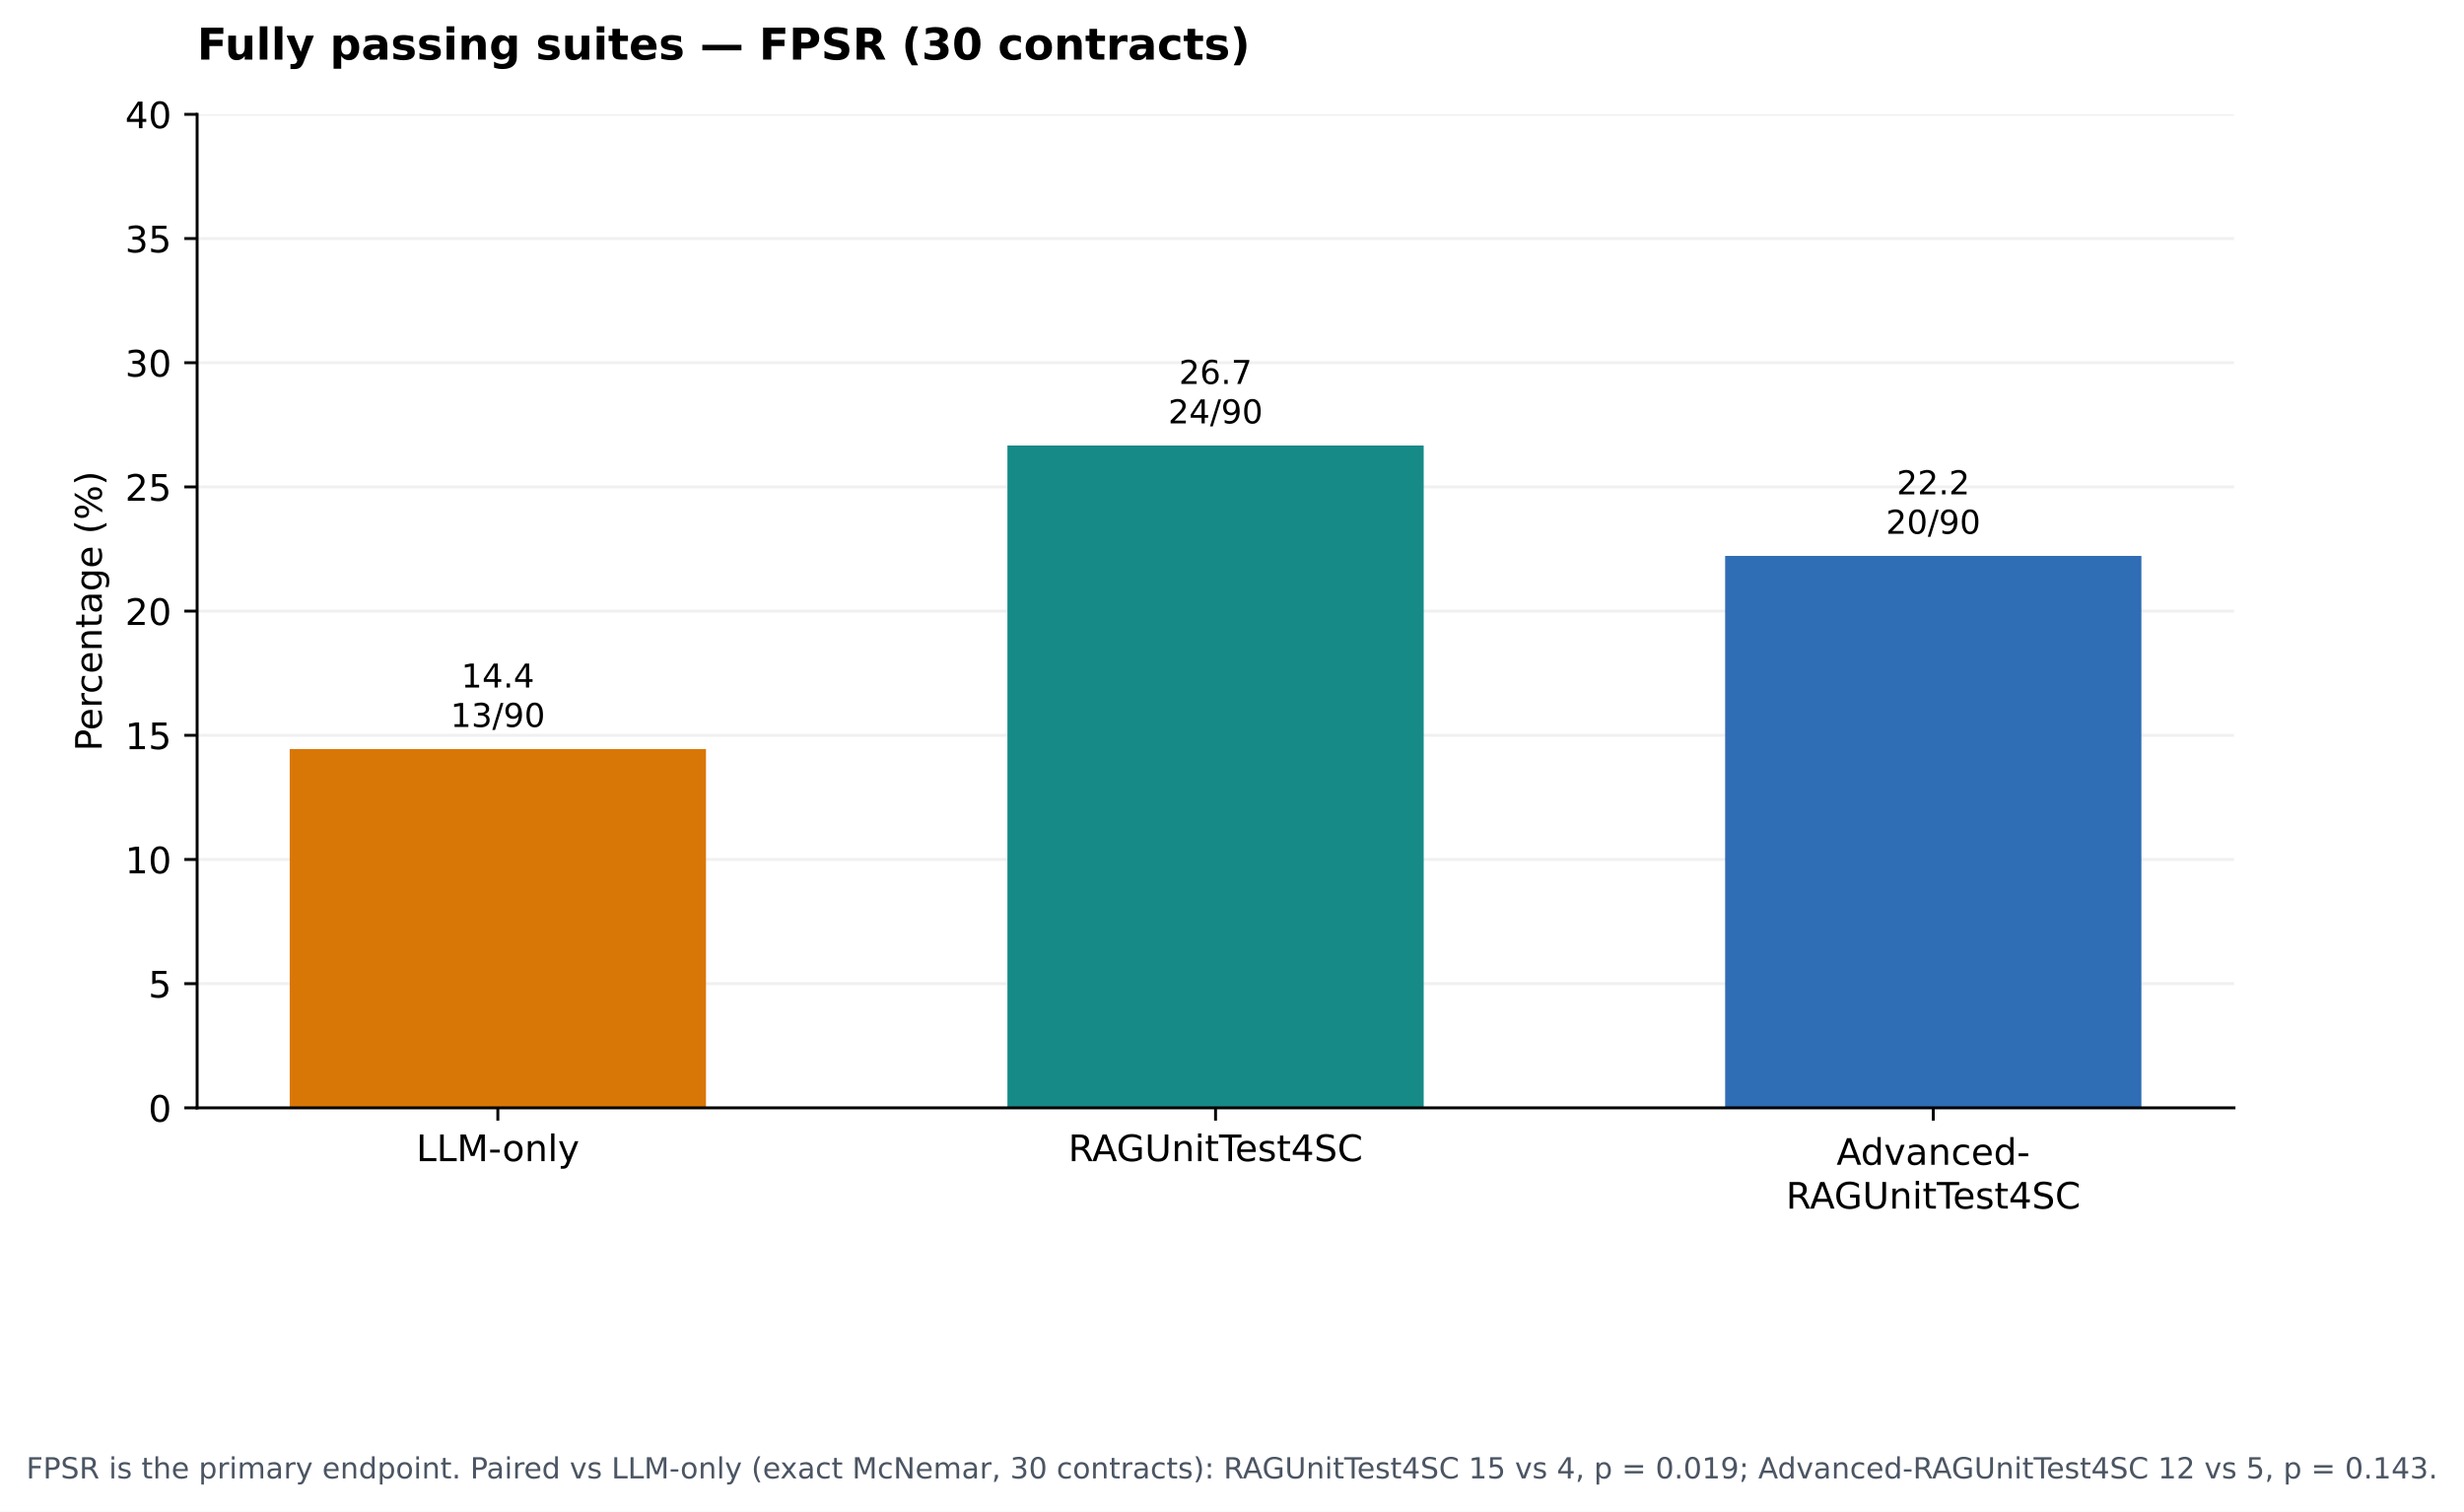
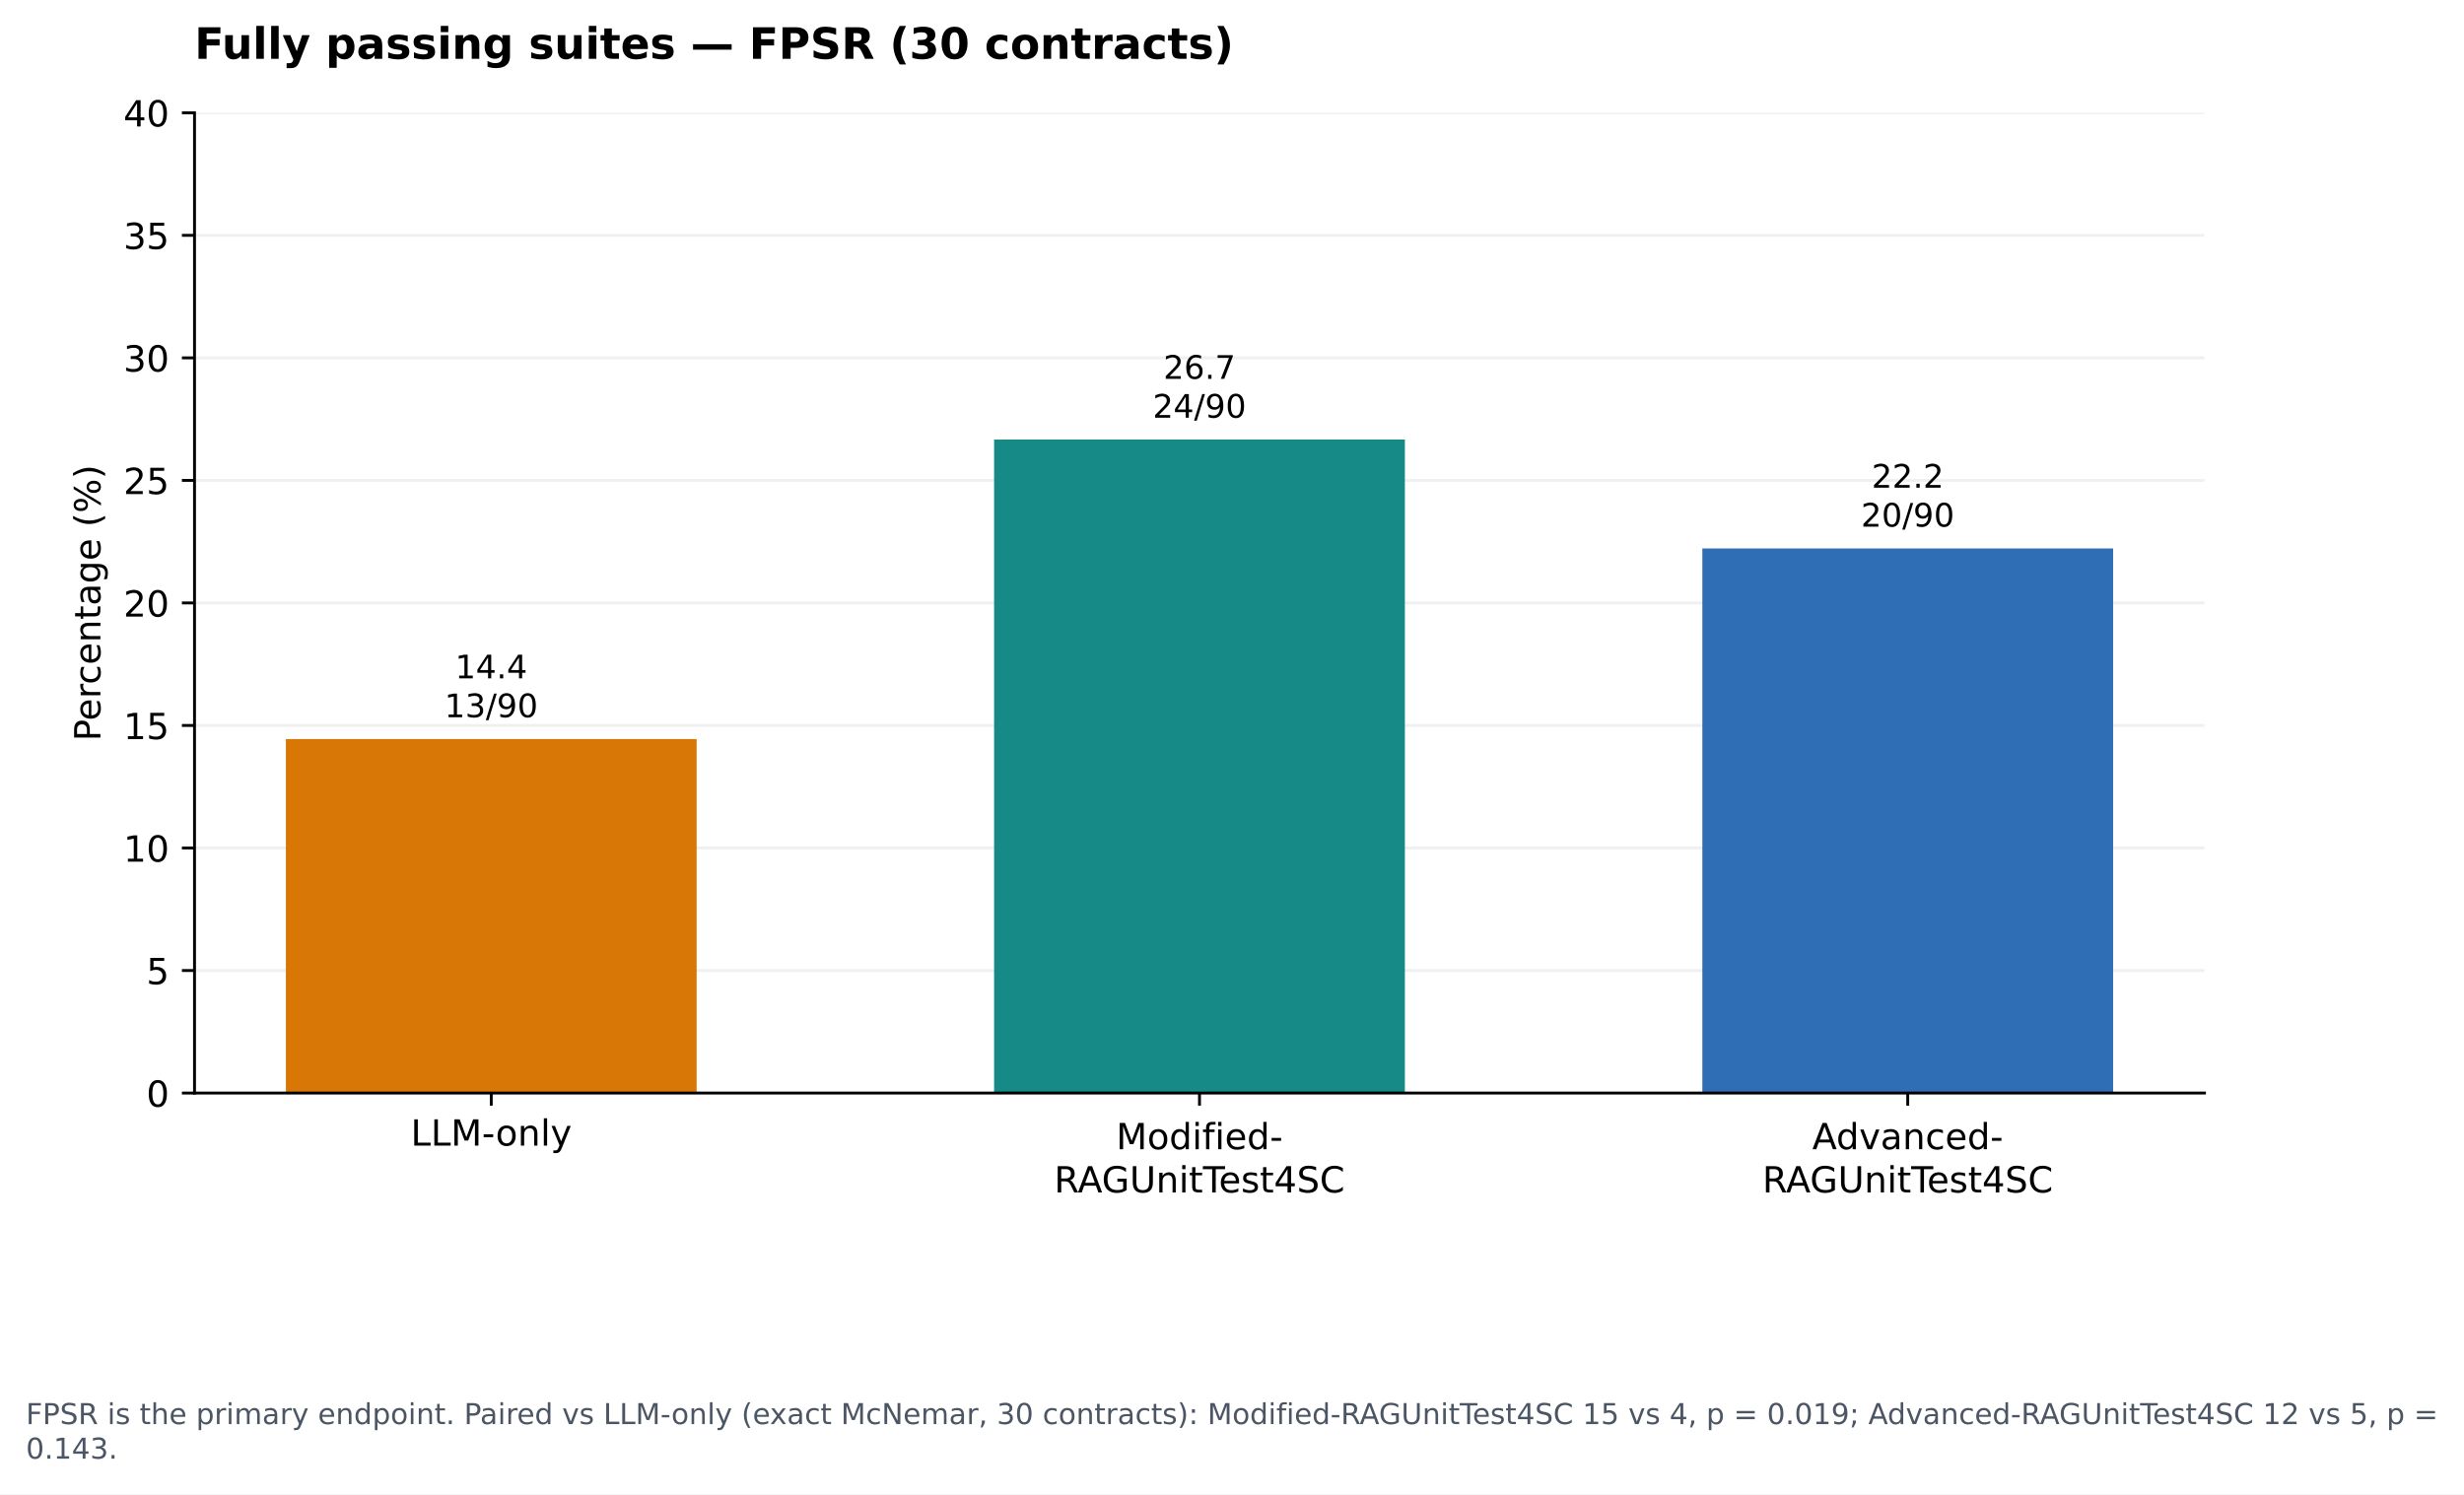
- <svg xmlns="http://www.w3.org/2000/svg" xmlns:xlink="http://www.w3.org/1999/xlink" width="675.011pt" height="414.12pt" viewBox="0 0 675.011 414.12" version="1.1">
+ <svg xmlns="http://www.w3.org/2000/svg" xmlns:xlink="http://www.w3.org/1999/xlink" width="684.049pt" height="414.921pt" viewBox="0 0 684.049 414.921" version="1.1">
  <defs>
    <style type="text/css">*{stroke-linejoin: round; stroke-linecap: butt}</style>
  </defs>
  <g id="figure_1">
    <g id="patch_1">
-       <path d="M 0 414.12  L 675.011 414.12  L 675.011 0  L 0 0  z " style="fill: #ffffff" />
+       <path d="M 0 414.921  L 684.049 414.921  L 684.049 0  L 0 0  z " style="fill: #ffffff" />
    </g>
    <g id="axes_1">
      <g id="patch_2">
        <path d="M 54 303.478  L 612 303.478  L 612 31.318  L 54 31.318  z " style="fill: #ffffff" />
      </g>
      <g id="matplotlib.axis_1">
        <g id="xtick_1">
          <g id="line2d_1">
            <defs>
-               <path id="mb672e64419" d="M 0 0  L 0 3.5  " style="stroke: #000000; stroke-width: 0.8" />
+               <path id="m49fb0d73a8" d="M 0 0  L 0 3.5  " style="stroke: #000000; stroke-width: 0.8" />
            </defs>
            <g>
-               <use xlink:href="#mb672e64419" x="136.383" y="303.478" style="stroke: #000000; stroke-width: 0.8" />
+               <use xlink:href="#m49fb0d73a8" x="136.383" y="303.478" style="stroke: #000000; stroke-width: 0.8" />
            </g>
          </g>
          <g id="text_1">
            <text style="font-size: 10px; font-family: 'DejaVu Sans'; text-anchor: middle" x="136.383" y="318.077" transform="rotate(-0 136.3827 318.0766)">LLM-only</text>
          </g>
        </g>
        <g id="xtick_2">
          <g id="line2d_2">
            <g>
-               <use xlink:href="#mb672e64419" x="333" y="303.478" style="stroke: #000000; stroke-width: 0.8" />
+               <use xlink:href="#m49fb0d73a8" x="333" y="303.478" style="stroke: #000000; stroke-width: 0.8" />
            </g>
          </g>
          <g id="text_2">
-             <text style="font-size: 10px; font-family: 'DejaVu Sans'; text-anchor: middle" x="333" y="318.077" transform="rotate(-0 333 318.0766)">RAGUnitTest4SC</text>
+             <text style="font-size: 10px; font-family: 'DejaVu Sans'" transform="translate(309.8594 319.0775)">Modified-</text>
+             <text style="font-size: 10px; font-family: 'DejaVu Sans'" transform="translate(292.6508 331.0803)">RAGUnitTest4SC</text>
          </g>
        </g>
        <g id="xtick_3">
          <g id="line2d_3">
            <g>
-               <use xlink:href="#mb672e64419" x="529.617" y="303.478" style="stroke: #000000; stroke-width: 0.8" />
+               <use xlink:href="#m49fb0d73a8" x="529.617" y="303.478" style="stroke: #000000; stroke-width: 0.8" />
            </g>
          </g>
          <g id="text_3">
            <text style="font-size: 10px; font-family: 'DejaVu Sans'" transform="translate(503.1142 319.0775)">Advanced-</text>
            <text style="font-size: 10px; font-family: 'DejaVu Sans'" transform="translate(489.2681 331.0803)">RAGUnitTest4SC</text>
          </g>
        </g>
      </g>
      <g id="matplotlib.axis_2">
        <g id="ytick_1">
          <g id="line2d_4">
-             <path d="M 54 303.478  L 612 303.478  " clip-path="url(#p5f0c4df70c)" style="fill: none; stroke: #b0b0b0; stroke-opacity: 0.18; stroke-width: 0.8; stroke-linecap: square" />
+             <path d="M 54 303.478  L 612 303.478  " clip-path="url(#pbe9d45c761)" style="fill: none; stroke: #b0b0b0; stroke-opacity: 0.18; stroke-width: 0.8; stroke-linecap: square" />
          </g>
          <g id="line2d_5">
            <defs>
-               <path id="mfa91a92256" d="M 0 0  L -3.5 0  " style="stroke: #000000; stroke-width: 0.8" />
+               <path id="m8dc42edc37" d="M 0 0  L -3.5 0  " style="stroke: #000000; stroke-width: 0.8" />
            </defs>
            <g>
-               <use xlink:href="#mfa91a92256" x="54" y="303.478" style="stroke: #000000; stroke-width: 0.8" />
+               <use xlink:href="#m8dc42edc37" x="54" y="303.478" style="stroke: #000000; stroke-width: 0.8" />
            </g>
          </g>
          <g id="text_4">
            <text style="font-size: 10px; font-family: 'DejaVu Sans'; text-anchor: end" x="47" y="307.277" transform="rotate(-0 47 307.277)">0</text>
          </g>
        </g>
        <g id="ytick_2">
          <g id="line2d_6">
-             <path d="M 54 269.458  L 612 269.458  " clip-path="url(#p5f0c4df70c)" style="fill: none; stroke: #b0b0b0; stroke-opacity: 0.18; stroke-width: 0.8; stroke-linecap: square" />
+             <path d="M 54 269.458  L 612 269.458  " clip-path="url(#pbe9d45c761)" style="fill: none; stroke: #b0b0b0; stroke-opacity: 0.18; stroke-width: 0.8; stroke-linecap: square" />
          </g>
          <g id="line2d_7">
            <g>
-               <use xlink:href="#mfa91a92256" x="54" y="269.458" style="stroke: #000000; stroke-width: 0.8" />
+               <use xlink:href="#m8dc42edc37" x="54" y="269.458" style="stroke: #000000; stroke-width: 0.8" />
            </g>
          </g>
          <g id="text_5">
            <text style="font-size: 10px; font-family: 'DejaVu Sans'; text-anchor: end" x="47" y="273.257" transform="rotate(-0 47 273.257)">5</text>
          </g>
        </g>
        <g id="ytick_3">
          <g id="line2d_8">
-             <path d="M 54 235.438  L 612 235.438  " clip-path="url(#p5f0c4df70c)" style="fill: none; stroke: #b0b0b0; stroke-opacity: 0.18; stroke-width: 0.8; stroke-linecap: square" />
+             <path d="M 54 235.438  L 612 235.438  " clip-path="url(#pbe9d45c761)" style="fill: none; stroke: #b0b0b0; stroke-opacity: 0.18; stroke-width: 0.8; stroke-linecap: square" />
          </g>
          <g id="line2d_9">
            <g>
-               <use xlink:href="#mfa91a92256" x="54" y="235.438" style="stroke: #000000; stroke-width: 0.8" />
+               <use xlink:href="#m8dc42edc37" x="54" y="235.438" style="stroke: #000000; stroke-width: 0.8" />
            </g>
          </g>
          <g id="text_6">
            <text style="font-size: 10px; font-family: 'DejaVu Sans'; text-anchor: end" x="47" y="239.237" transform="rotate(-0 47 239.237)">10</text>
          </g>
        </g>
        <g id="ytick_4">
          <g id="line2d_10">
-             <path d="M 54 201.418  L 612 201.418  " clip-path="url(#p5f0c4df70c)" style="fill: none; stroke: #b0b0b0; stroke-opacity: 0.18; stroke-width: 0.8; stroke-linecap: square" />
+             <path d="M 54 201.418  L 612 201.418  " clip-path="url(#pbe9d45c761)" style="fill: none; stroke: #b0b0b0; stroke-opacity: 0.18; stroke-width: 0.8; stroke-linecap: square" />
          </g>
          <g id="line2d_11">
            <g>
-               <use xlink:href="#mfa91a92256" x="54" y="201.418" style="stroke: #000000; stroke-width: 0.8" />
+               <use xlink:href="#m8dc42edc37" x="54" y="201.418" style="stroke: #000000; stroke-width: 0.8" />
            </g>
          </g>
          <g id="text_7">
            <text style="font-size: 10px; font-family: 'DejaVu Sans'; text-anchor: end" x="47" y="205.217" transform="rotate(-0 47 205.217)">15</text>
          </g>
        </g>
        <g id="ytick_5">
          <g id="line2d_12">
-             <path d="M 54 167.398  L 612 167.398  " clip-path="url(#p5f0c4df70c)" style="fill: none; stroke: #b0b0b0; stroke-opacity: 0.18; stroke-width: 0.8; stroke-linecap: square" />
+             <path d="M 54 167.398  L 612 167.398  " clip-path="url(#pbe9d45c761)" style="fill: none; stroke: #b0b0b0; stroke-opacity: 0.18; stroke-width: 0.8; stroke-linecap: square" />
          </g>
          <g id="line2d_13">
            <g>
-               <use xlink:href="#mfa91a92256" x="54" y="167.398" style="stroke: #000000; stroke-width: 0.8" />
+               <use xlink:href="#m8dc42edc37" x="54" y="167.398" style="stroke: #000000; stroke-width: 0.8" />
            </g>
          </g>
          <g id="text_8">
            <text style="font-size: 10px; font-family: 'DejaVu Sans'; text-anchor: end" x="47" y="171.197" transform="rotate(-0 47 171.197)">20</text>
          </g>
        </g>
        <g id="ytick_6">
          <g id="line2d_14">
-             <path d="M 54 133.378  L 612 133.378  " clip-path="url(#p5f0c4df70c)" style="fill: none; stroke: #b0b0b0; stroke-opacity: 0.18; stroke-width: 0.8; stroke-linecap: square" />
+             <path d="M 54 133.378  L 612 133.378  " clip-path="url(#pbe9d45c761)" style="fill: none; stroke: #b0b0b0; stroke-opacity: 0.18; stroke-width: 0.8; stroke-linecap: square" />
          </g>
          <g id="line2d_15">
            <g>
-               <use xlink:href="#mfa91a92256" x="54" y="133.378" style="stroke: #000000; stroke-width: 0.8" />
+               <use xlink:href="#m8dc42edc37" x="54" y="133.378" style="stroke: #000000; stroke-width: 0.8" />
            </g>
          </g>
          <g id="text_9">
            <text style="font-size: 10px; font-family: 'DejaVu Sans'; text-anchor: end" x="47" y="137.177" transform="rotate(-0 47 137.177)">25</text>
          </g>
        </g>
        <g id="ytick_7">
          <g id="line2d_16">
-             <path d="M 54 99.358  L 612 99.358  " clip-path="url(#p5f0c4df70c)" style="fill: none; stroke: #b0b0b0; stroke-opacity: 0.18; stroke-width: 0.8; stroke-linecap: square" />
+             <path d="M 54 99.358  L 612 99.358  " clip-path="url(#pbe9d45c761)" style="fill: none; stroke: #b0b0b0; stroke-opacity: 0.18; stroke-width: 0.8; stroke-linecap: square" />
          </g>
          <g id="line2d_17">
            <g>
-               <use xlink:href="#mfa91a92256" x="54" y="99.358" style="stroke: #000000; stroke-width: 0.8" />
+               <use xlink:href="#m8dc42edc37" x="54" y="99.358" style="stroke: #000000; stroke-width: 0.8" />
            </g>
          </g>
          <g id="text_10">
            <text style="font-size: 10px; font-family: 'DejaVu Sans'; text-anchor: end" x="47" y="103.157" transform="rotate(-0 47 103.157)">30</text>
          </g>
        </g>
        <g id="ytick_8">
          <g id="line2d_18">
-             <path d="M 54 65.338  L 612 65.338  " clip-path="url(#p5f0c4df70c)" style="fill: none; stroke: #b0b0b0; stroke-opacity: 0.18; stroke-width: 0.8; stroke-linecap: square" />
+             <path d="M 54 65.338  L 612 65.338  " clip-path="url(#pbe9d45c761)" style="fill: none; stroke: #b0b0b0; stroke-opacity: 0.18; stroke-width: 0.8; stroke-linecap: square" />
          </g>
          <g id="line2d_19">
            <g>
-               <use xlink:href="#mfa91a92256" x="54" y="65.338" style="stroke: #000000; stroke-width: 0.8" />
+               <use xlink:href="#m8dc42edc37" x="54" y="65.338" style="stroke: #000000; stroke-width: 0.8" />
            </g>
          </g>
          <g id="text_11">
            <text style="font-size: 10px; font-family: 'DejaVu Sans'; text-anchor: end" x="47" y="69.137" transform="rotate(-0 47 69.13695)">35</text>
          </g>
        </g>
        <g id="ytick_9">
          <g id="line2d_20">
-             <path d="M 54 31.318  L 612 31.318  " clip-path="url(#p5f0c4df70c)" style="fill: none; stroke: #b0b0b0; stroke-opacity: 0.18; stroke-width: 0.8; stroke-linecap: square" />
+             <path d="M 54 31.318  L 612 31.318  " clip-path="url(#pbe9d45c761)" style="fill: none; stroke: #b0b0b0; stroke-opacity: 0.18; stroke-width: 0.8; stroke-linecap: square" />
          </g>
          <g id="line2d_21">
            <g>
-               <use xlink:href="#mfa91a92256" x="54" y="31.318" style="stroke: #000000; stroke-width: 0.8" />
+               <use xlink:href="#m8dc42edc37" x="54" y="31.318" style="stroke: #000000; stroke-width: 0.8" />
            </g>
          </g>
          <g id="text_12">
            <text style="font-size: 10px; font-family: 'DejaVu Sans'; text-anchor: end" x="47" y="35.117" transform="rotate(-0 47 35.11695)">40</text>
          </g>
        </g>
        <g id="text_13">
          <text style="font-size: 10px; font-family: 'DejaVu Sans'; text-anchor: middle" x="27.873" y="167.398" transform="rotate(-90 27.87266 167.3981)">Percentage (%)</text>
        </g>
      </g>
      <g id="patch_3">
-         <path d="M 79.364 303.478  L 193.402 303.478  L 193.402 205.198  L 79.364 205.198  z " clip-path="url(#p5f0c4df70c)" style="fill: #d97706" />
+         <path d="M 79.364 303.478  L 193.402 303.478  L 193.402 205.198  L 79.364 205.198  z " clip-path="url(#pbe9d45c761)" style="fill: #d97706" />
      </g>
      <g id="patch_4">
-         <path d="M 275.981 303.478  L 390.019 303.478  L 390.019 122.038  L 275.981 122.038  z " clip-path="url(#p5f0c4df70c)" style="fill: #168a87" />
+         <path d="M 275.981 303.478  L 390.019 303.478  L 390.019 122.038  L 275.981 122.038  z " clip-path="url(#pbe9d45c761)" style="fill: #168a87" />
      </g>
      <g id="patch_5">
-         <path d="M 472.598 303.478  L 586.636 303.478  L 586.636 152.278  L 472.598 152.278  z " clip-path="url(#p5f0c4df70c)" style="fill: #2f6db5" />
+         <path d="M 472.598 303.478  L 586.636 303.478  L 586.636 152.278  L 472.598 152.278  z " clip-path="url(#pbe9d45c761)" style="fill: #2f6db5" />
      </g>
      <g id="patch_6">
        <path d="M 54 303.478  L 54 31.318  " style="fill: none; stroke: #000000; stroke-width: 0.8; stroke-linejoin: miter; stroke-linecap: square" />
      </g>
      <g id="patch_7">
        <path d="M 54 303.478  L 612 303.478  " style="fill: none; stroke: #000000; stroke-width: 0.8; stroke-linejoin: miter; stroke-linecap: square" />
      </g>
      <g id="text_14">
        <text style="font-size: 9px; font-family: 'DejaVu Sans'" transform="translate(126.3631 188.3334)">14.4</text>
        <text style="font-size: 9px; font-family: 'DejaVu Sans'" transform="translate(123.4142 199.1351)">13/90</text>
      </g>
      <g id="text_15">
        <text style="font-size: 9px; font-family: 'DejaVu Sans'" transform="translate(322.9805 105.1734)">26.7</text>
        <text style="font-size: 9px; font-family: 'DejaVu Sans'" transform="translate(320.0316 115.9751)">24/90</text>
      </g>
      <g id="text_16">
        <text style="font-size: 9px; font-family: 'DejaVu Sans'" transform="translate(519.5978 135.4134)">22.2</text>
        <text style="font-size: 9px; font-family: 'DejaVu Sans'" transform="translate(516.6489 146.2151)">20/90</text>
      </g>
      <g id="text_17">
        <text style="font-weight: 700; font-size: 12px; font-family: 'DejaVu Sans'; text-anchor: start" x="54" y="16.318" transform="rotate(-0 54 16.31812)">Fully passing suites — FPSR (30 contracts)</text>
      </g>
    </g>
    <g id="text_18">
-       <text style="font-size: 8px; font-family: 'DejaVu Sans'; text-anchor: start; fill: #4b5563" x="7.2" y="404.998" transform="rotate(-0 7.2 404.9981)">FPSR is the primary endpoint. Paired vs LLM-only (exact McNemar, 30 contracts): RAGUnitTest4SC 15 vs 4, p = 0.019; Advanced-RAGUnitTest4SC 12 vs 5, p = 0.143.</text>
+       <text style="font-size: 8px; font-family: 'DejaVu Sans'; fill: #4b5563" transform="translate(7.2 395.3966)">FPSR is the primary endpoint. Paired vs LLM-only (exact McNemar, 30 contracts): Modified-RAGUnitTest4SC 15 vs 4, p = 0.019; Advanced-RAGUnitTest4SC 12 vs 5, p =</text>
+       <text style="font-size: 8px; font-family: 'DejaVu Sans'; fill: #4b5563" transform="translate(7.2 404.9981)">0.143.</text>
    </g>
  </g>
  <defs>
-     <clipPath id="p5f0c4df70c">
+     <clipPath id="pbe9d45c761">
      <rect x="54" y="31.318" width="558" height="272.16" />
    </clipPath>
  </defs>
</svg>
